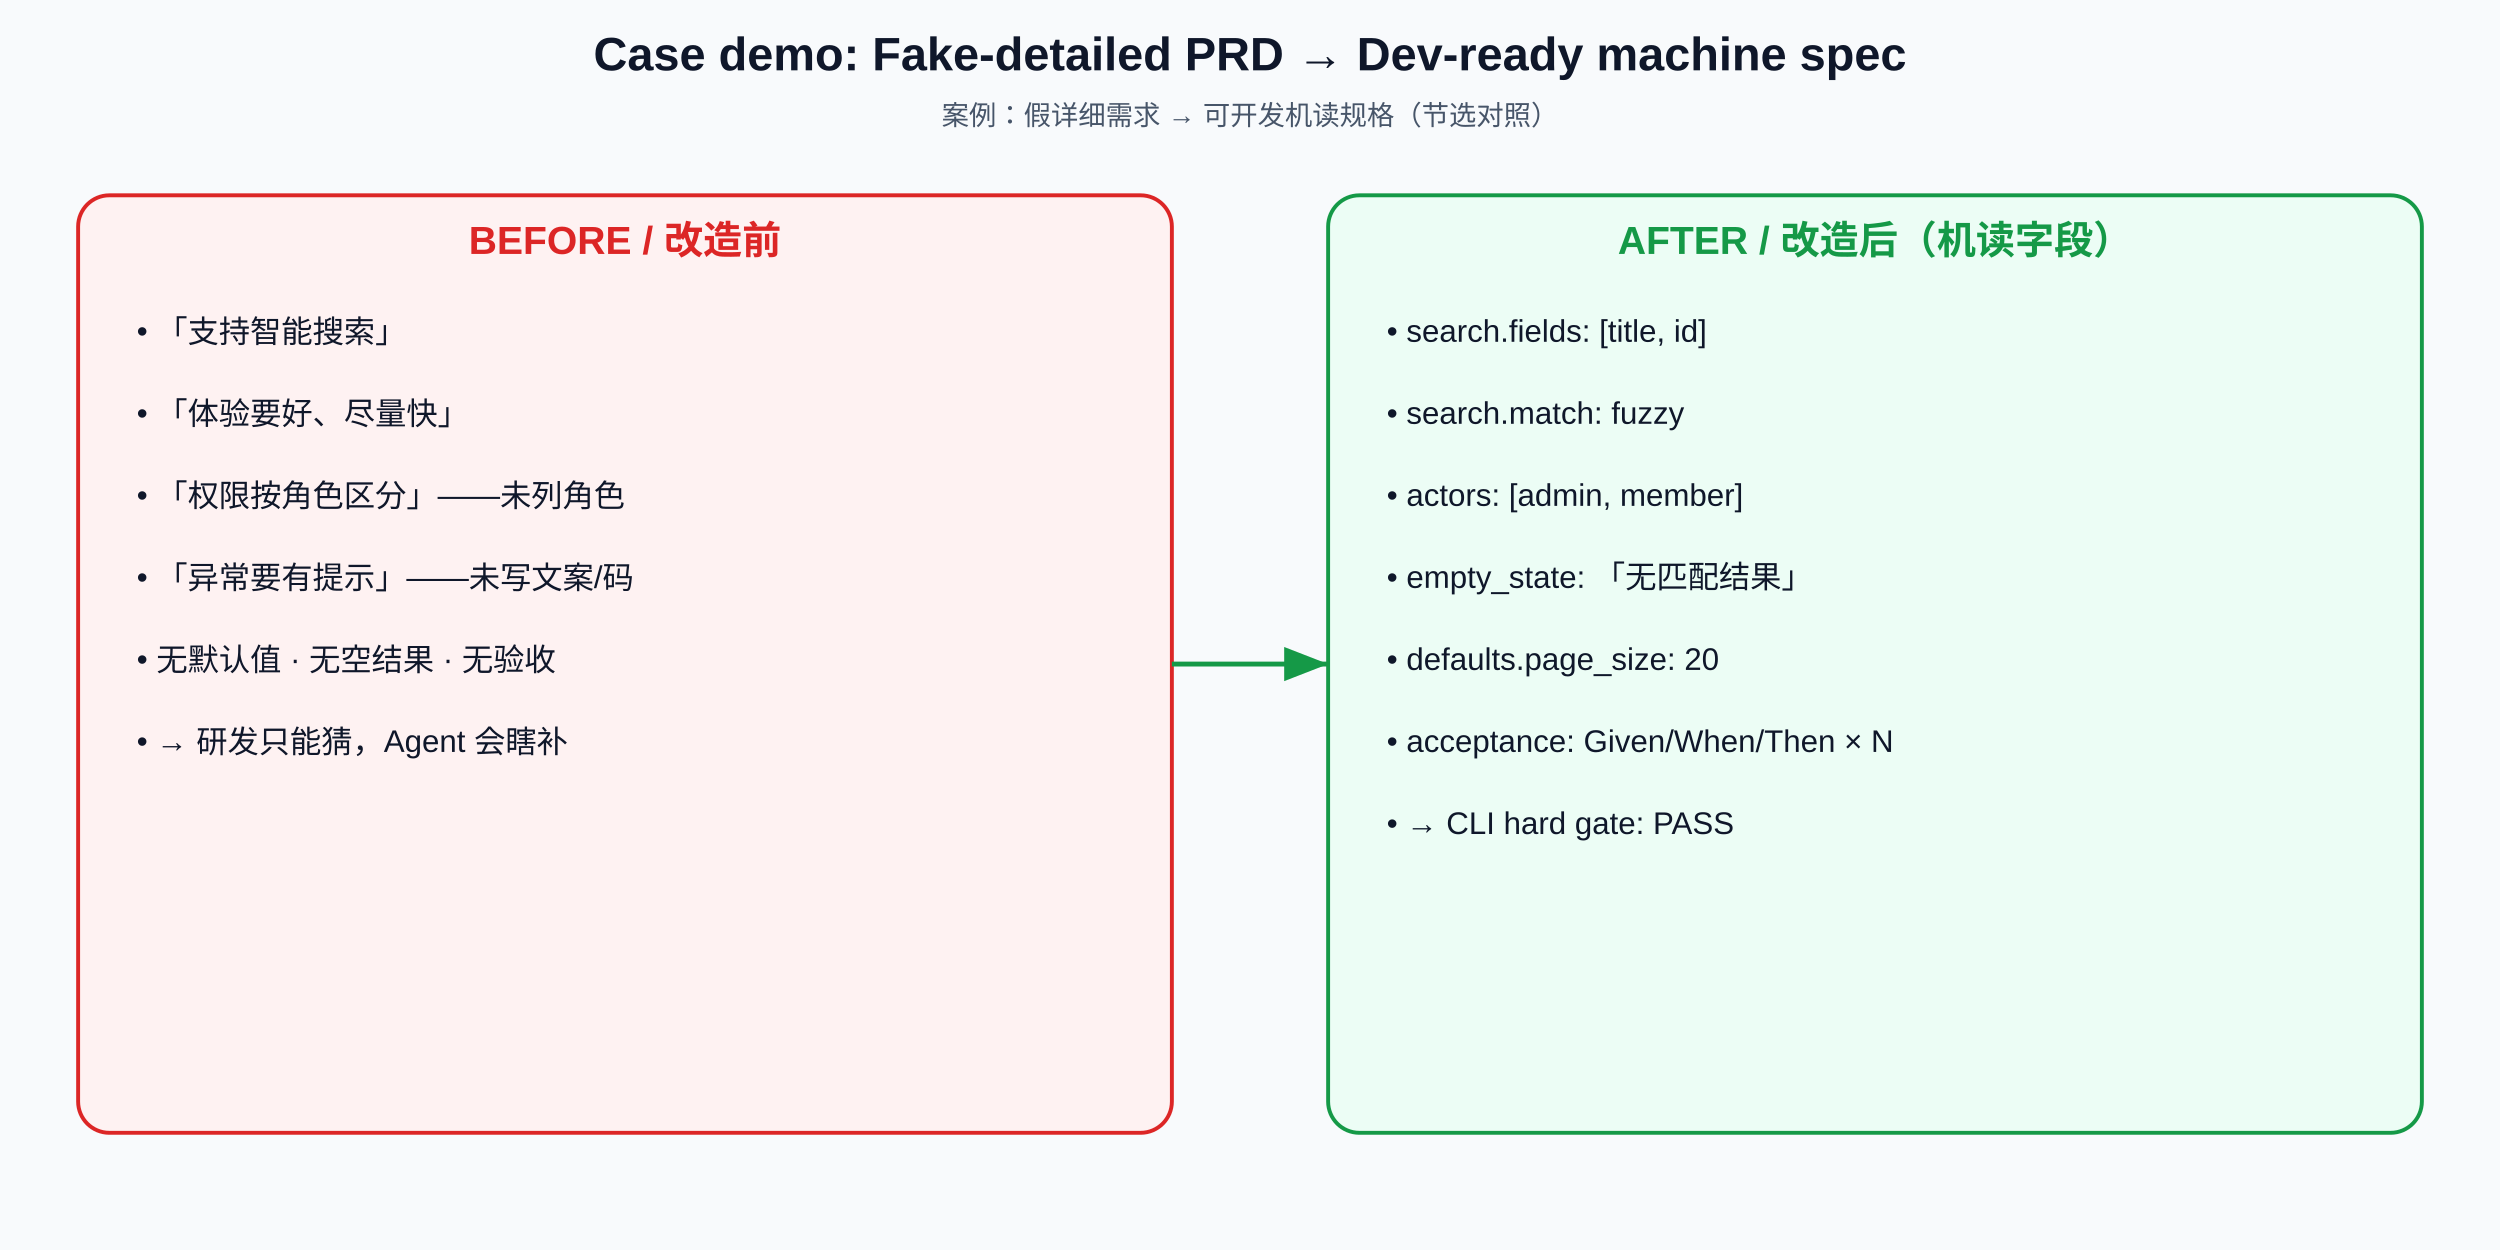
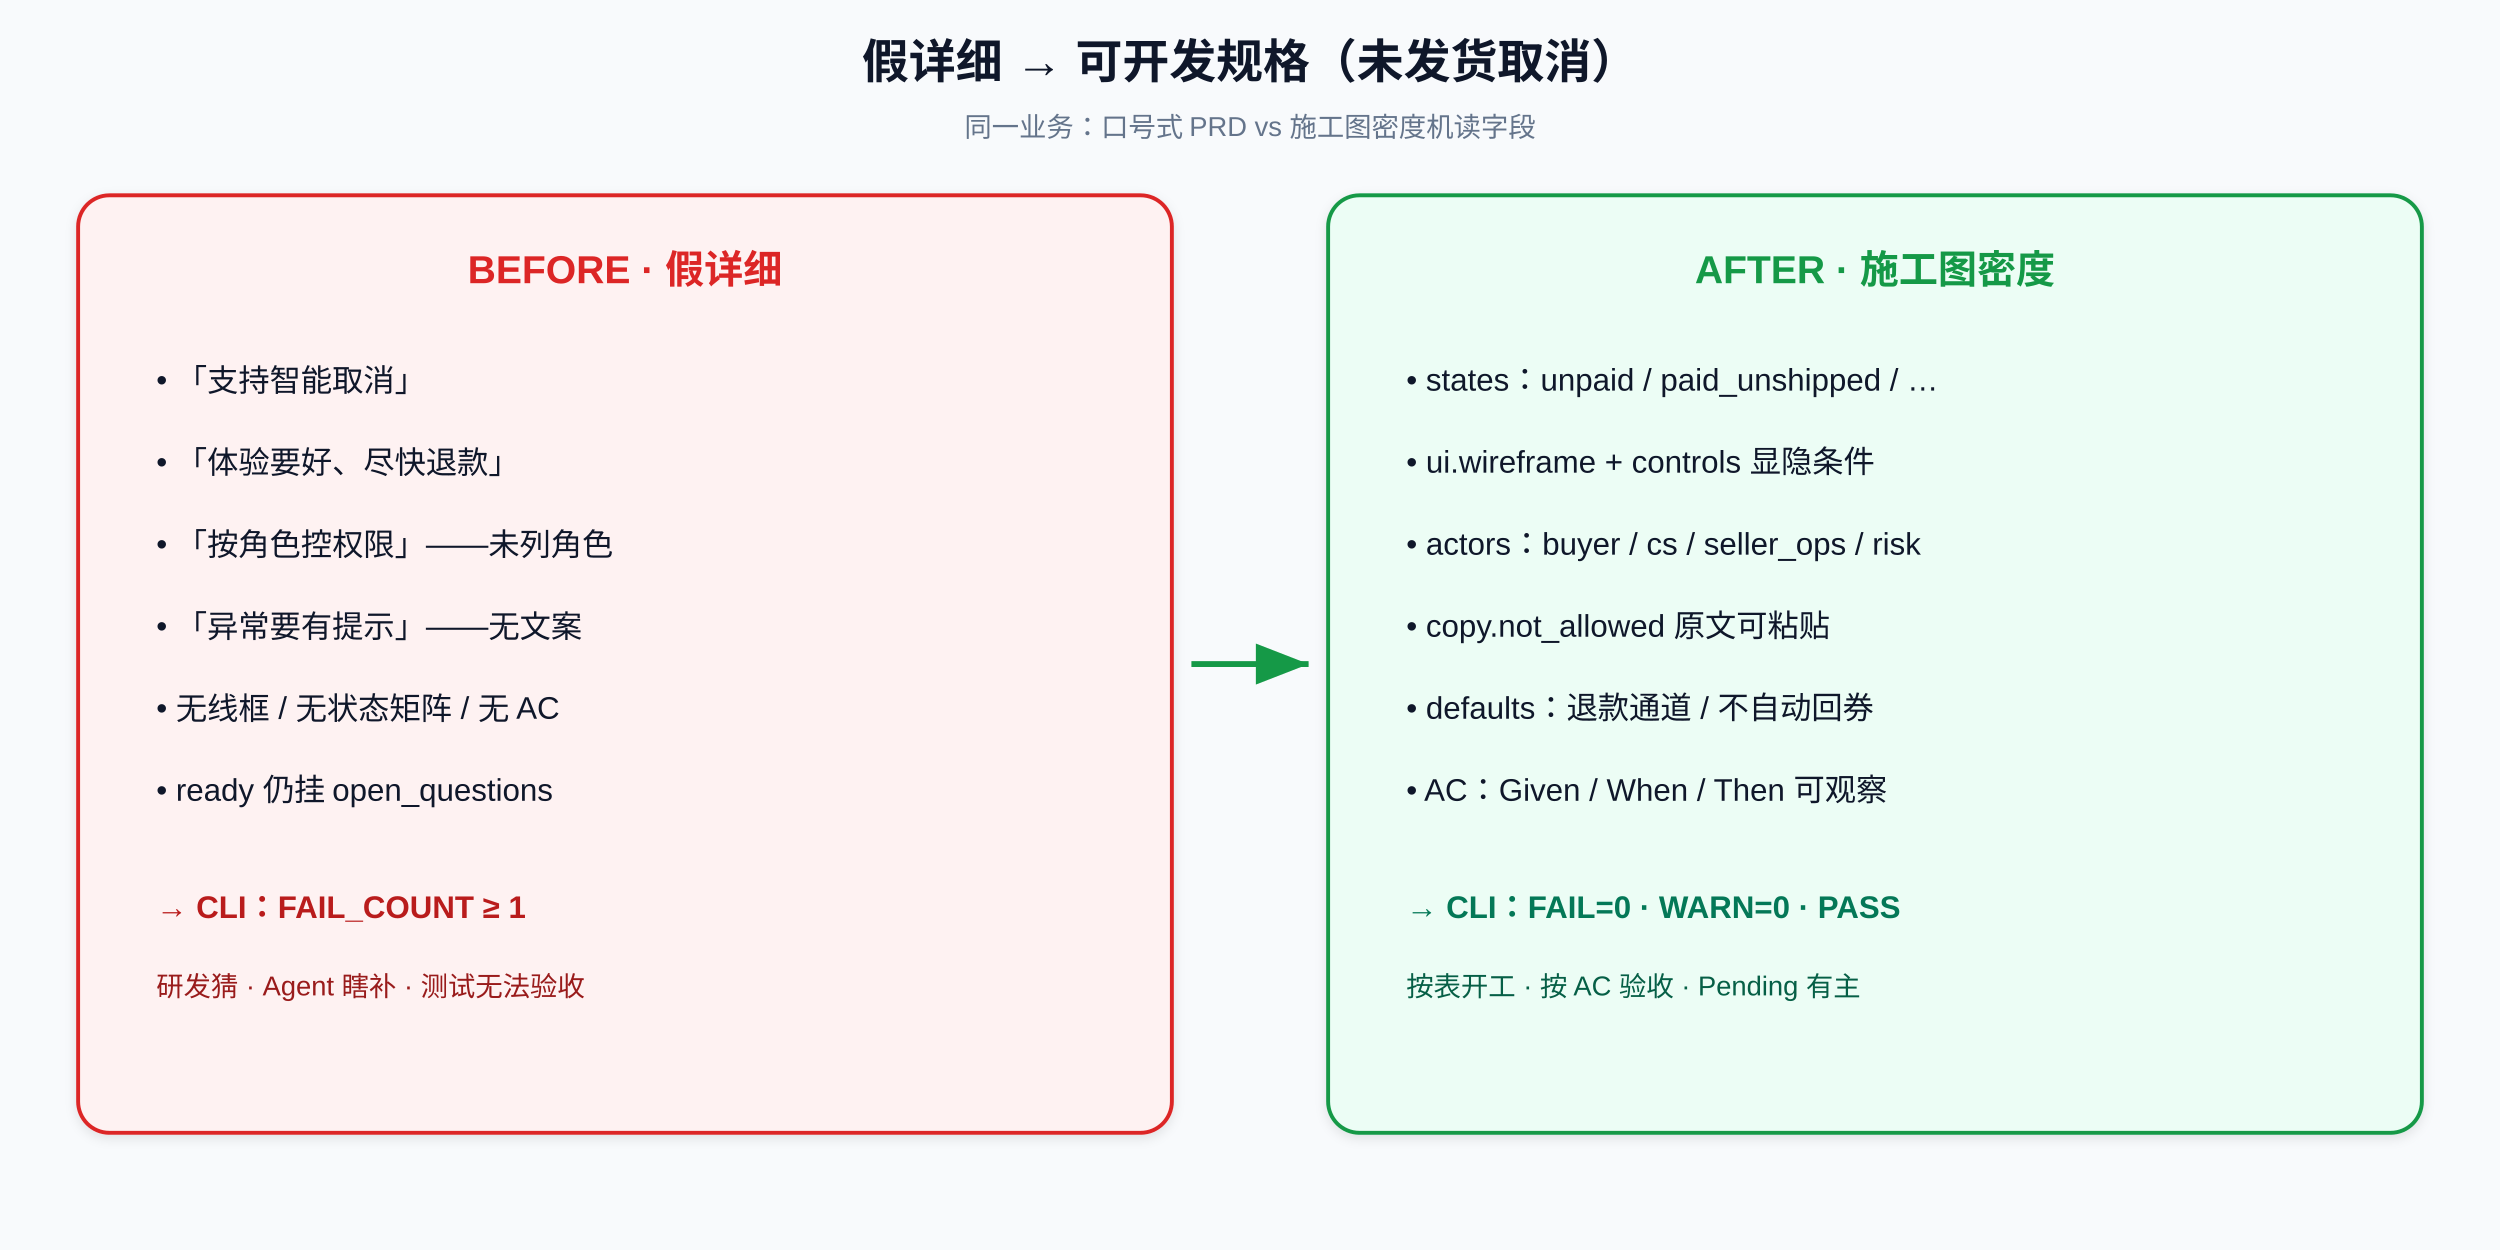
- <svg xmlns="http://www.w3.org/2000/svg" viewBox="0 0 1280 640" width="1280" height="640">
+ <svg xmlns="http://www.w3.org/2000/svg" viewBox="0 0 1280 640" width="1280" height="640" role="img" aria-label="Before after order cancel">
  <defs>
    <filter id="shadow" x="-2%" y="-2%" width="104%" height="104%">
      <feDropShadow dx="0" dy="2" stdDeviation="3" flood-opacity="0.10" />
    </filter>
-     <marker id="arrow" markerWidth="9" markerHeight="7" refX="9" refY="3.5" orient="auto">
-       <polygon points="0 0, 9 3.5, 0 7" fill="#0B6BCB" />
-     </marker>
    <marker id="arrow-green" markerWidth="9" markerHeight="7" refX="9" refY="3.5" orient="auto">
      <polygon points="0 0, 9 3.5, 0 7" fill="#159947" />
    </marker>
-     <marker id="arrow-red" markerWidth="9" markerHeight="7" refX="9" refY="3.5" orient="auto">
-       <polygon points="0 0, 9 3.5, 0 7" fill="#DC2626" />
-     </marker>
  </defs>
  <rect width="1280" height="640" fill="#F8FAFC" />
-   <text x="640" y="36" text-anchor="middle" fill="#0F172A" font-family="Helvetica Neue,Arial,sans-serif" font-size="24" font-weight="700">Case demo: Fake-detailed PRD → Dev-ready machine spec</text>
-   <text x="640" y="64" text-anchor="middle" fill="#475569" font-family="Helvetica Neue,Arial,sans-serif" font-size="14" font-weight="400">案例：假详细需求 → 可开发机读规格（节选对照）</text>
-   <rect x="40" y="100" width="560" height="480" rx="16" fill="#FEF2F2" stroke="#DC2626" stroke-width="2" />
-   <text x="320" y="130" text-anchor="middle" fill="#DC2626" font-family="Helvetica Neue,Arial,sans-serif" font-size="20" font-weight="700">BEFORE / 改造前</text>
-   <text x="70" y="175" text-anchor="start" fill="#0F172A" font-family="Helvetica Neue,Arial,sans-serif" font-size="16" font-weight="400">• 「支持智能搜索」</text>
-   <text x="70" y="217" text-anchor="start" fill="#0F172A" font-family="Helvetica Neue,Arial,sans-serif" font-size="16" font-weight="400">• 「体验要好、尽量快」</text>
-   <text x="70" y="259" text-anchor="start" fill="#0F172A" font-family="Helvetica Neue,Arial,sans-serif" font-size="16" font-weight="400">• 「权限按角色区分」——未列角色</text>
-   <text x="70" y="301" text-anchor="start" fill="#0F172A" font-family="Helvetica Neue,Arial,sans-serif" font-size="16" font-weight="400">• 「异常要有提示」——未写文案/码</text>
-   <text x="70" y="343" text-anchor="start" fill="#0F172A" font-family="Helvetica Neue,Arial,sans-serif" font-size="16" font-weight="400">• 无默认值 · 无空结果 · 无验收</text>
-   <text x="70" y="385" text-anchor="start" fill="#0F172A" font-family="Helvetica Neue,Arial,sans-serif" font-size="16" font-weight="400">• → 研发只能猜，Agent 会瞎补</text>
-   <rect x="680" y="100" width="560" height="480" rx="16" fill="#ECFDF5" stroke="#159947" stroke-width="2" />
-   <text x="960" y="130" text-anchor="middle" fill="#159947" font-family="Helvetica Neue,Arial,sans-serif" font-size="20" font-weight="700">AFTER / 改造后（机读字段）</text>
-   <text x="710" y="175" text-anchor="start" fill="#0F172A" font-family="Helvetica Neue,Arial,sans-serif" font-size="16" font-weight="400">• search.fields: [title, id]</text>
-   <text x="710" y="217" text-anchor="start" fill="#0F172A" font-family="Helvetica Neue,Arial,sans-serif" font-size="16" font-weight="400">• search.match: fuzzy</text>
-   <text x="710" y="259" text-anchor="start" fill="#0F172A" font-family="Helvetica Neue,Arial,sans-serif" font-size="16" font-weight="400">• actors: [admin, member]</text>
-   <text x="710" y="301" text-anchor="start" fill="#0F172A" font-family="Helvetica Neue,Arial,sans-serif" font-size="16" font-weight="400">• empty_state: 「无匹配结果」</text>
-   <text x="710" y="343" text-anchor="start" fill="#0F172A" font-family="Helvetica Neue,Arial,sans-serif" font-size="16" font-weight="400">• defaults.page_size: 20</text>
-   <text x="710" y="385" text-anchor="start" fill="#0F172A" font-family="Helvetica Neue,Arial,sans-serif" font-size="16" font-weight="400">• acceptance: Given/When/Then × N</text>
-   <text x="710" y="427" text-anchor="start" fill="#0F172A" font-family="Helvetica Neue,Arial,sans-serif" font-size="16" font-weight="400">• → CLI hard gate: PASS</text>
-   <line x1="600" y1="340" x2="680" y2="340" stroke="#159947" stroke-width="2.5" marker-end="url(#arrow-green)" />
+   <text x="640" y="40" text-anchor="middle" fill="#0F172A" font-family="Helvetica Neue,Arial,sans-serif" font-size="24" font-weight="700">假详细 → 可开发规格（未发货取消）</text>
+   <text x="640" y="70" text-anchor="middle" fill="#64748B" font-family="Helvetica Neue,Arial,sans-serif" font-size="14">同一业务：口号式 PRD vs 施工图密度机读字段</text>
+   <rect x="40" y="100" width="560" height="480" rx="16" fill="#FEF2F2" stroke="#DC2626" stroke-width="2" filter="url(#shadow)" />
+   <text x="320" y="145" text-anchor="middle" fill="#DC2626" font-family="Helvetica Neue,Arial,sans-serif" font-size="20" font-weight="700">BEFORE · 假详细</text>
+   <text x="80" y="200" fill="#0F172A" font-family="Helvetica Neue,Arial,sans-serif" font-size="16">• 「支持智能取消」</text>
+   <text x="80" y="242" fill="#0F172A" font-family="Helvetica Neue,Arial,sans-serif" font-size="16">• 「体验要好、尽快退款」</text>
+   <text x="80" y="284" fill="#0F172A" font-family="Helvetica Neue,Arial,sans-serif" font-size="16">• 「按角色控权限」——未列角色</text>
+   <text x="80" y="326" fill="#0F172A" font-family="Helvetica Neue,Arial,sans-serif" font-size="16">• 「异常要有提示」——无文案</text>
+   <text x="80" y="368" fill="#0F172A" font-family="Helvetica Neue,Arial,sans-serif" font-size="16">• 无线框 / 无状态矩阵 / 无 AC</text>
+   <text x="80" y="410" fill="#0F172A" font-family="Helvetica Neue,Arial,sans-serif" font-size="16">• ready 仍挂 open_questions</text>
+   <text x="80" y="470" fill="#B91C1C" font-family="Helvetica Neue,Arial,sans-serif" font-size="16" font-weight="700">→ CLI：FAIL_COUNT ≥ 1</text>
+   <text x="80" y="510" fill="#991B1B" font-family="Helvetica Neue,Arial,sans-serif" font-size="14">研发猜 · Agent 瞎补 · 测试无法验收</text>
+   <rect x="680" y="100" width="560" height="480" rx="16" fill="#ECFDF5" stroke="#159947" stroke-width="2" filter="url(#shadow)" />
+   <text x="960" y="145" text-anchor="middle" fill="#159947" font-family="Helvetica Neue,Arial,sans-serif" font-size="20" font-weight="700">AFTER · 施工图密度</text>
+   <text x="720" y="200" fill="#0F172A" font-family="Helvetica Neue,Arial,sans-serif" font-size="16">• states：unpaid / paid_unshipped / …</text>
+   <text x="720" y="242" fill="#0F172A" font-family="Helvetica Neue,Arial,sans-serif" font-size="16">• ui.wireframe + controls 显隐条件</text>
+   <text x="720" y="284" fill="#0F172A" font-family="Helvetica Neue,Arial,sans-serif" font-size="16">• actors：buyer / cs / seller_ops / risk</text>
+   <text x="720" y="326" fill="#0F172A" font-family="Helvetica Neue,Arial,sans-serif" font-size="16">• copy.not_allowed 原文可粘贴</text>
+   <text x="720" y="368" fill="#0F172A" font-family="Helvetica Neue,Arial,sans-serif" font-size="16">• defaults：退款通道 / 不自动回券</text>
+   <text x="720" y="410" fill="#0F172A" font-family="Helvetica Neue,Arial,sans-serif" font-size="16">• AC：Given / When / Then 可观察</text>
+   <text x="720" y="470" fill="#047857" font-family="Helvetica Neue,Arial,sans-serif" font-size="16" font-weight="700">→ CLI：FAIL=0 · WARN=0 · PASS</text>
+   <text x="720" y="510" fill="#065F46" font-family="Helvetica Neue,Arial,sans-serif" font-size="14">按表开工 · 按 AC 验收 · Pending 有主</text>
+   <line x1="610" y1="340" x2="670" y2="340" stroke="#159947" stroke-width="3" marker-end="url(#arrow-green)" />
</svg>
